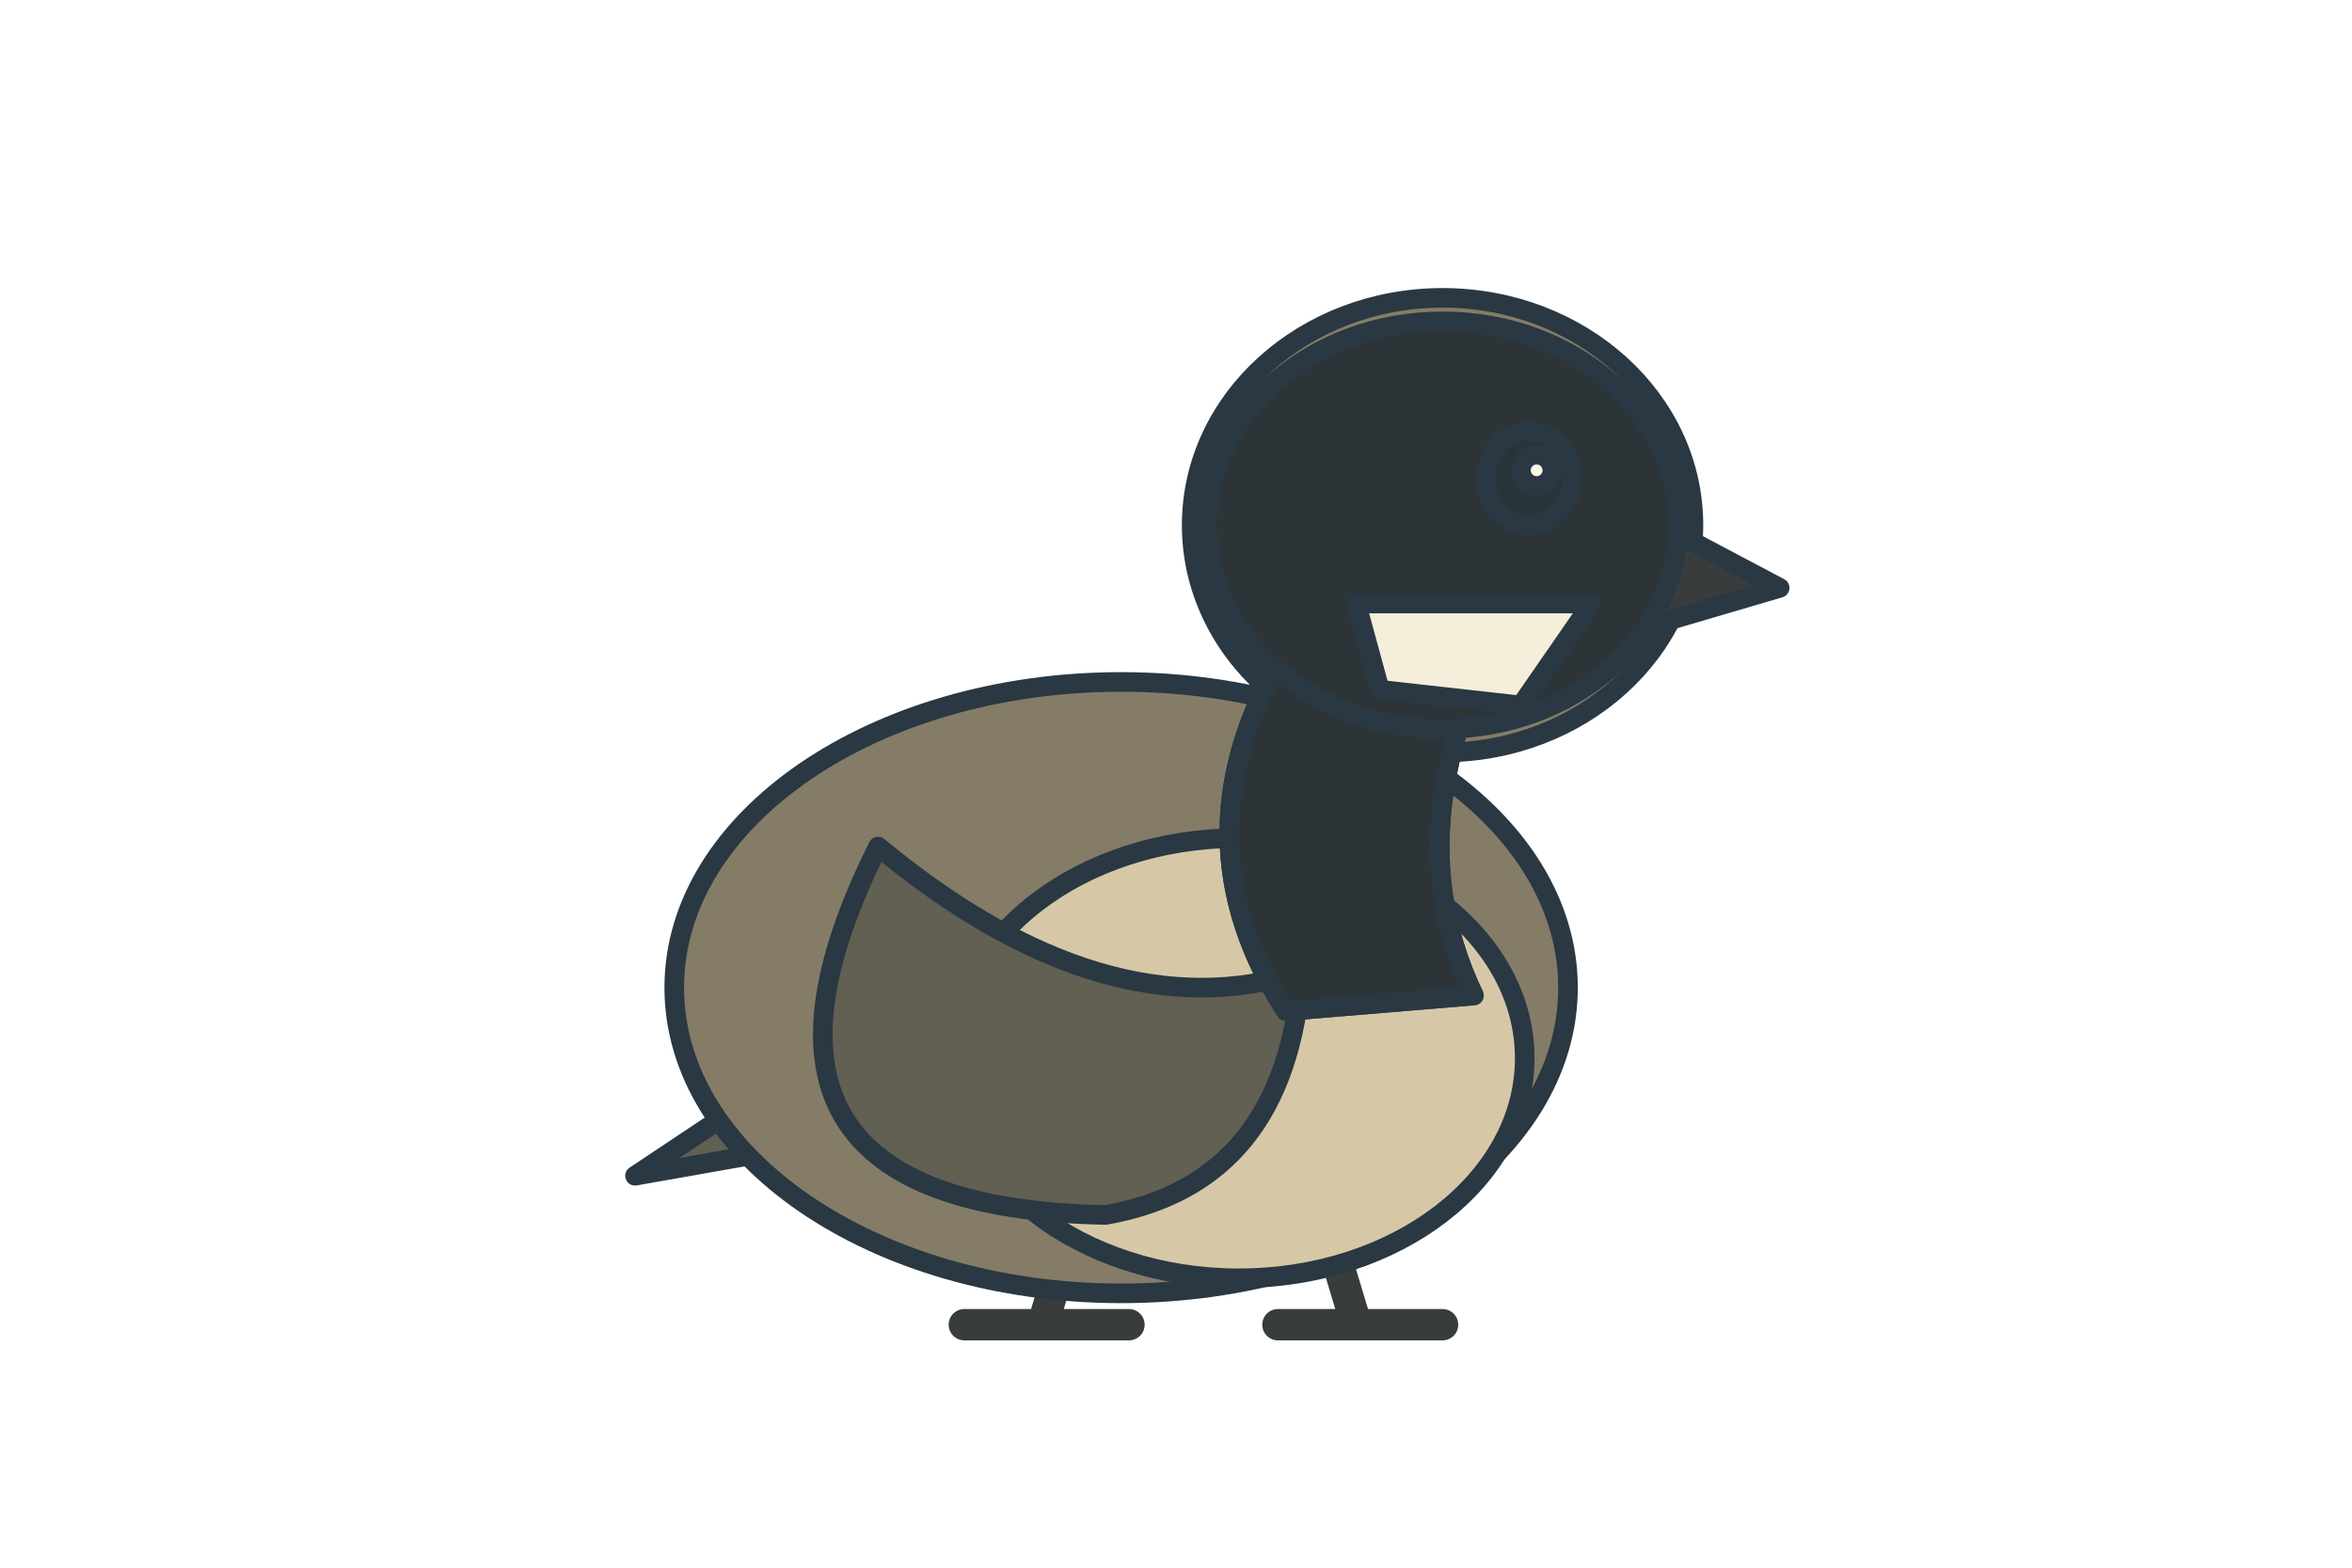
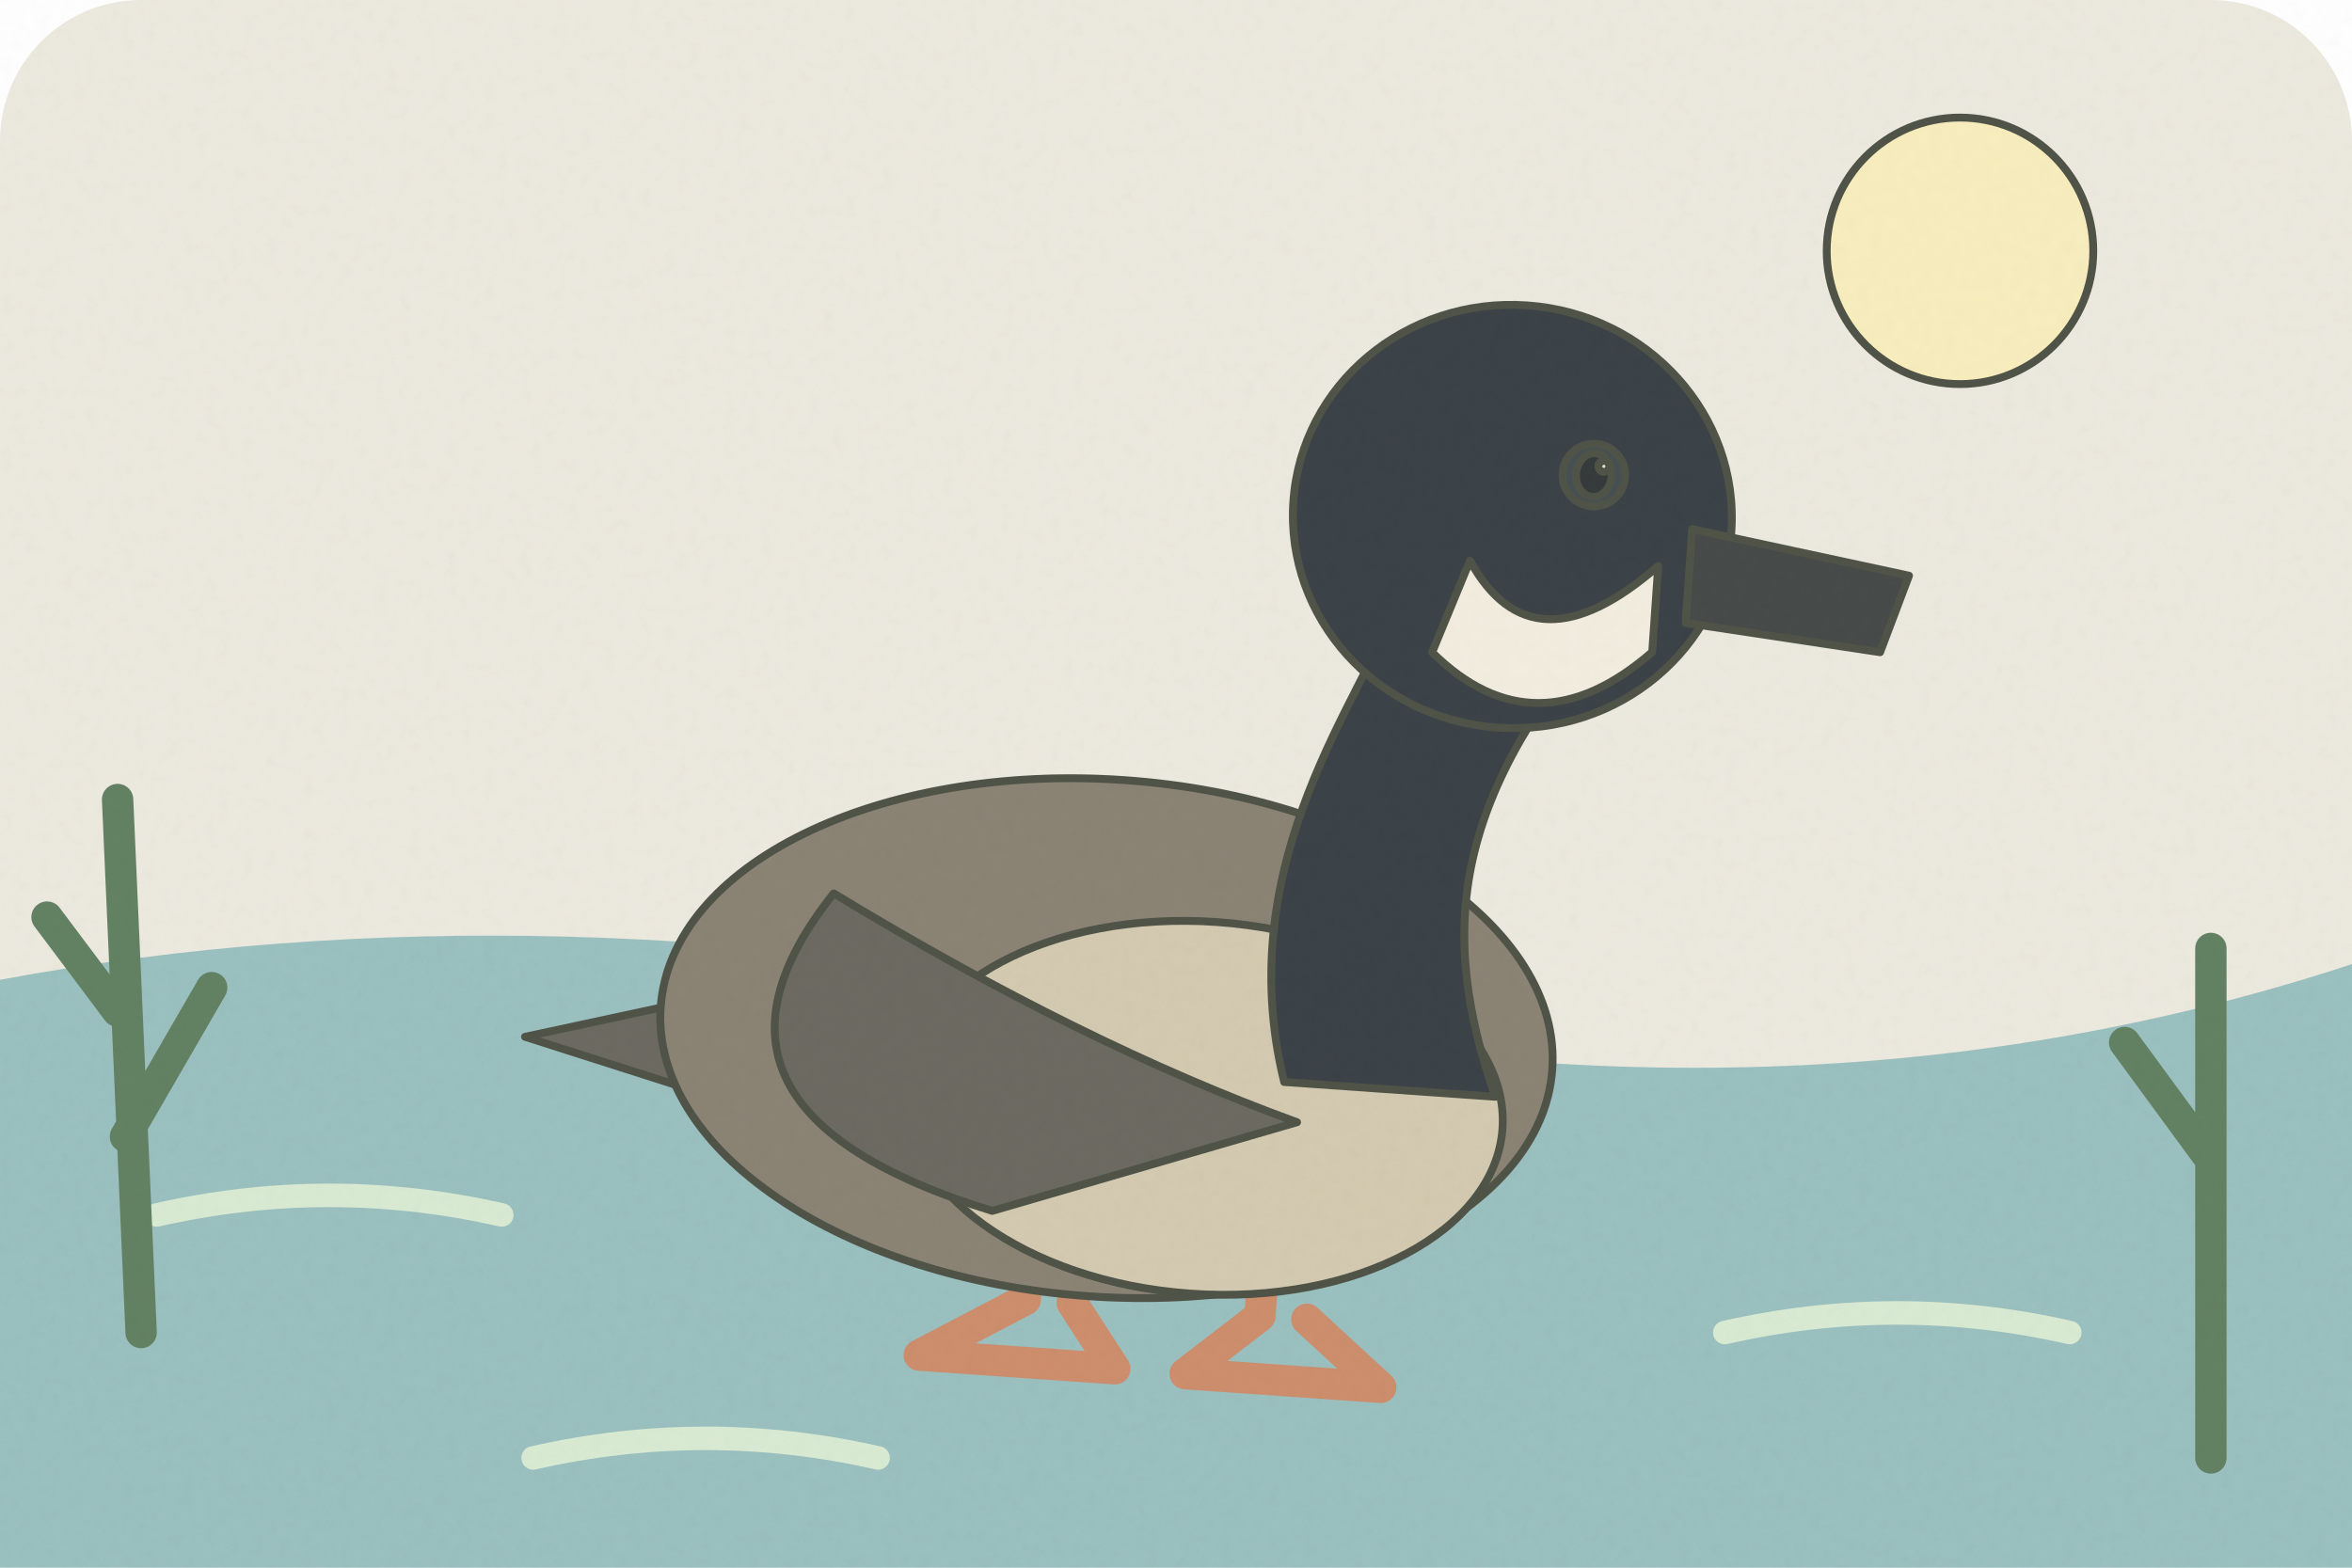
<svg xmlns="http://www.w3.org/2000/svg" viewBox="0 0 300 200">
-   <g stroke="#293843" stroke-width="2.5" stroke-linejoin="round" stroke-linecap="round">
-     <path d="m120 124-39 26 51-9 20-42Z" fill="#625f53" />
-     <path d="m139 149-6 20m-10 0h21m23-20 6 20m-10 0h21" fill="none" stroke="#383d3c" stroke-width="4" />
-     <ellipse cx="143" cy="126" rx="57" ry="39" fill="#857c67" />
-     <ellipse cx="158" cy="135" rx="36.48" ry="28.08" fill="#d6c8a7" />
-     <path d="M164 129Q146 101 173 71L197 71Q176 102 188 127Z" fill="#857c67" />
-     <ellipse cx="184" cy="67" rx="32" ry="29" fill="#857c67" />
-     <path d="M210 66 227 75 210 80Z" fill="#383d3c" />
-     <path d="M112 108Q89 154 141 155Q164 151 166 124Q141 132 112 108Z" fill="#625f53" />
-     <path d="M164 129Q146 101 173 71L197 71Q176 102 188 127Z" fill="#2d3438" />
-     <ellipse cx="184" cy="67" rx="30" ry="26" fill="#2d3438" />
-     <path d="m173 77 30 0-9 13-18-2Z" fill="#f4eedb" />
-     <ellipse cx="195" cy="61" rx="5.5" ry="6" fill="#29343a" />
-     <ellipse cx="196" cy="60" rx="2" ry="2" fill="#fff8e9" />
+   <defs>
+     <filter id="paper">
+       <feTurbulence type="fractalNoise" baseFrequency=".65" numOctaves="3" stitchTiles="stitch" />
+       <feColorMatrix type="saturate" values="0" />
+     </filter>
+   </defs>
+   <g stroke="#505448" stroke-width="1" stroke-linejoin="round" stroke-linecap="round">
+     <rect width="300" height="200" rx="18" fill="#ece9df" stroke="none" />
+     <ellipse cx="250" cy="32" rx="17" ry="17" fill="#f8edbd" />
+     <path d="M0 125Q70 112 150 129T300 123V200H0Z" fill="#9bc0c0" stroke="none" />
+     <path d="M20 155q22-5 44 0" fill="none" stroke="#d9ead3" stroke-width="3" />
+     <path d="M220 170q22-5 44 0" fill="none" stroke="#d9ead3" stroke-width="3" />
+     <path d="M68 186q22-5 44 0" fill="none" stroke="#d9ead3" stroke-width="3" />
+     <path d="M18 170 15 102m0 27-9-12m10 28 11-19M282 186V121m0 27-11-15" fill="none" stroke="#638163" stroke-width="4" />
+     <g transform="translate(150 106) rotate(4) translate(-150 -106)">
+       <path d="M107 127 69 138 110 148Z" fill="#6c6a61" data-part="tail" />
+       <path d="M135 153v14l-13 8h25l-6-8m24-14v14l-9 8h25l-10-8" fill="none" stroke="#cd8e6d" stroke-width="4" data-part="feet" />
+       <ellipse cx="143" cy="133" rx="57" ry="33" fill="#8b8475" />
+       <ellipse cx="156" cy="141" rx="38.19" ry="23.76" fill="#d4cab1" />
+       <path d="M166 137C157 109 173 87 176 75L204 74C185 99 184 116 193 137Z" fill="#3c4348" data-part="neck" />
+       <path d="M107 117Q87 146 130 156L168 142Q140 134 107 117Z" fill="#6c6a61" data-part="wing" />
+       <ellipse cx="190" cy="63" rx="28" ry="27" fill="#3c4348" />
+       <path d="M185 69Q194 83 209 68L209 79Q195 93 181 81Z" fill="#f2eddf" />
+       <path d="M213 63 241 67 238 77 213 75Z" fill="#474b4a" data-part="beak" />
+       <g data-part="eye">
+         <ellipse cx="200" cy="57" rx="3.99" ry="3.99" fill="#465055" />
+         <ellipse cx="200" cy="57" rx="2.274" ry="2.793" fill="#363b3c" />
+         <ellipse cx="201.197" cy="55.803" rx="0.7" ry="0.7" fill="#e5dfd1" />
+       </g>
+     </g>
  </g>
+   <rect width="300" height="200" filter="url(#paper)" opacity=".055" style="mix-blend-mode:multiply" />
</svg>
